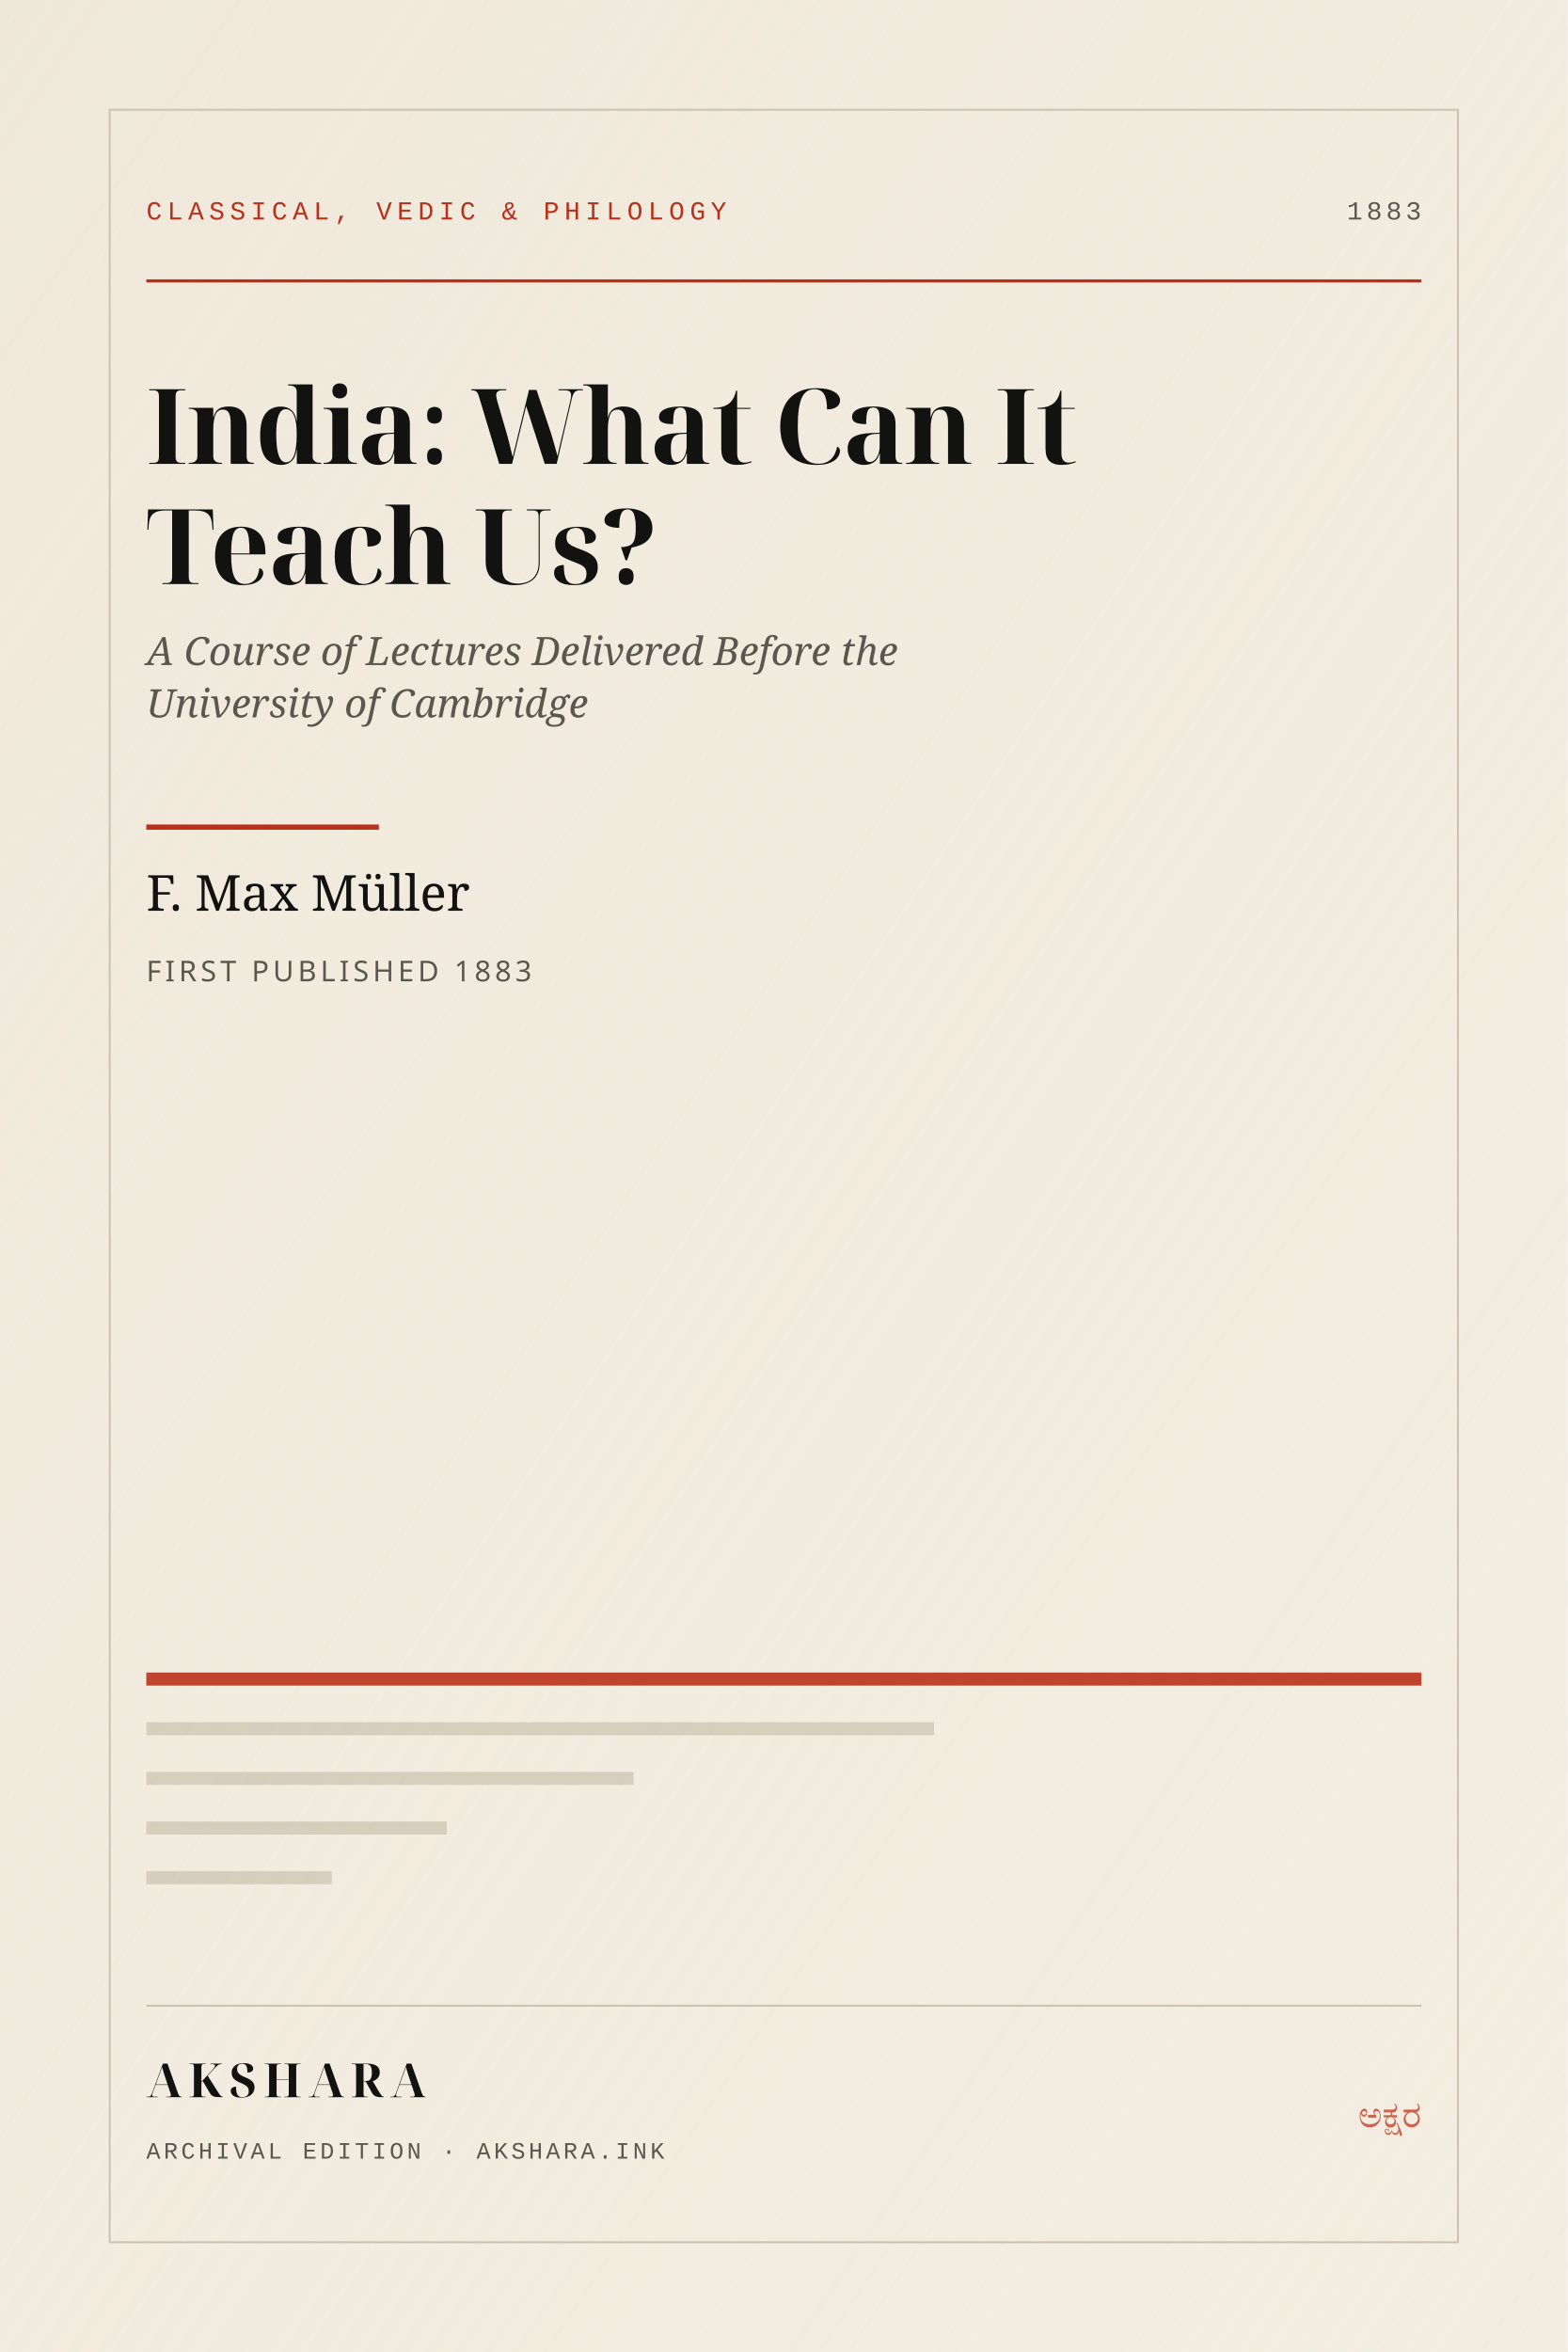
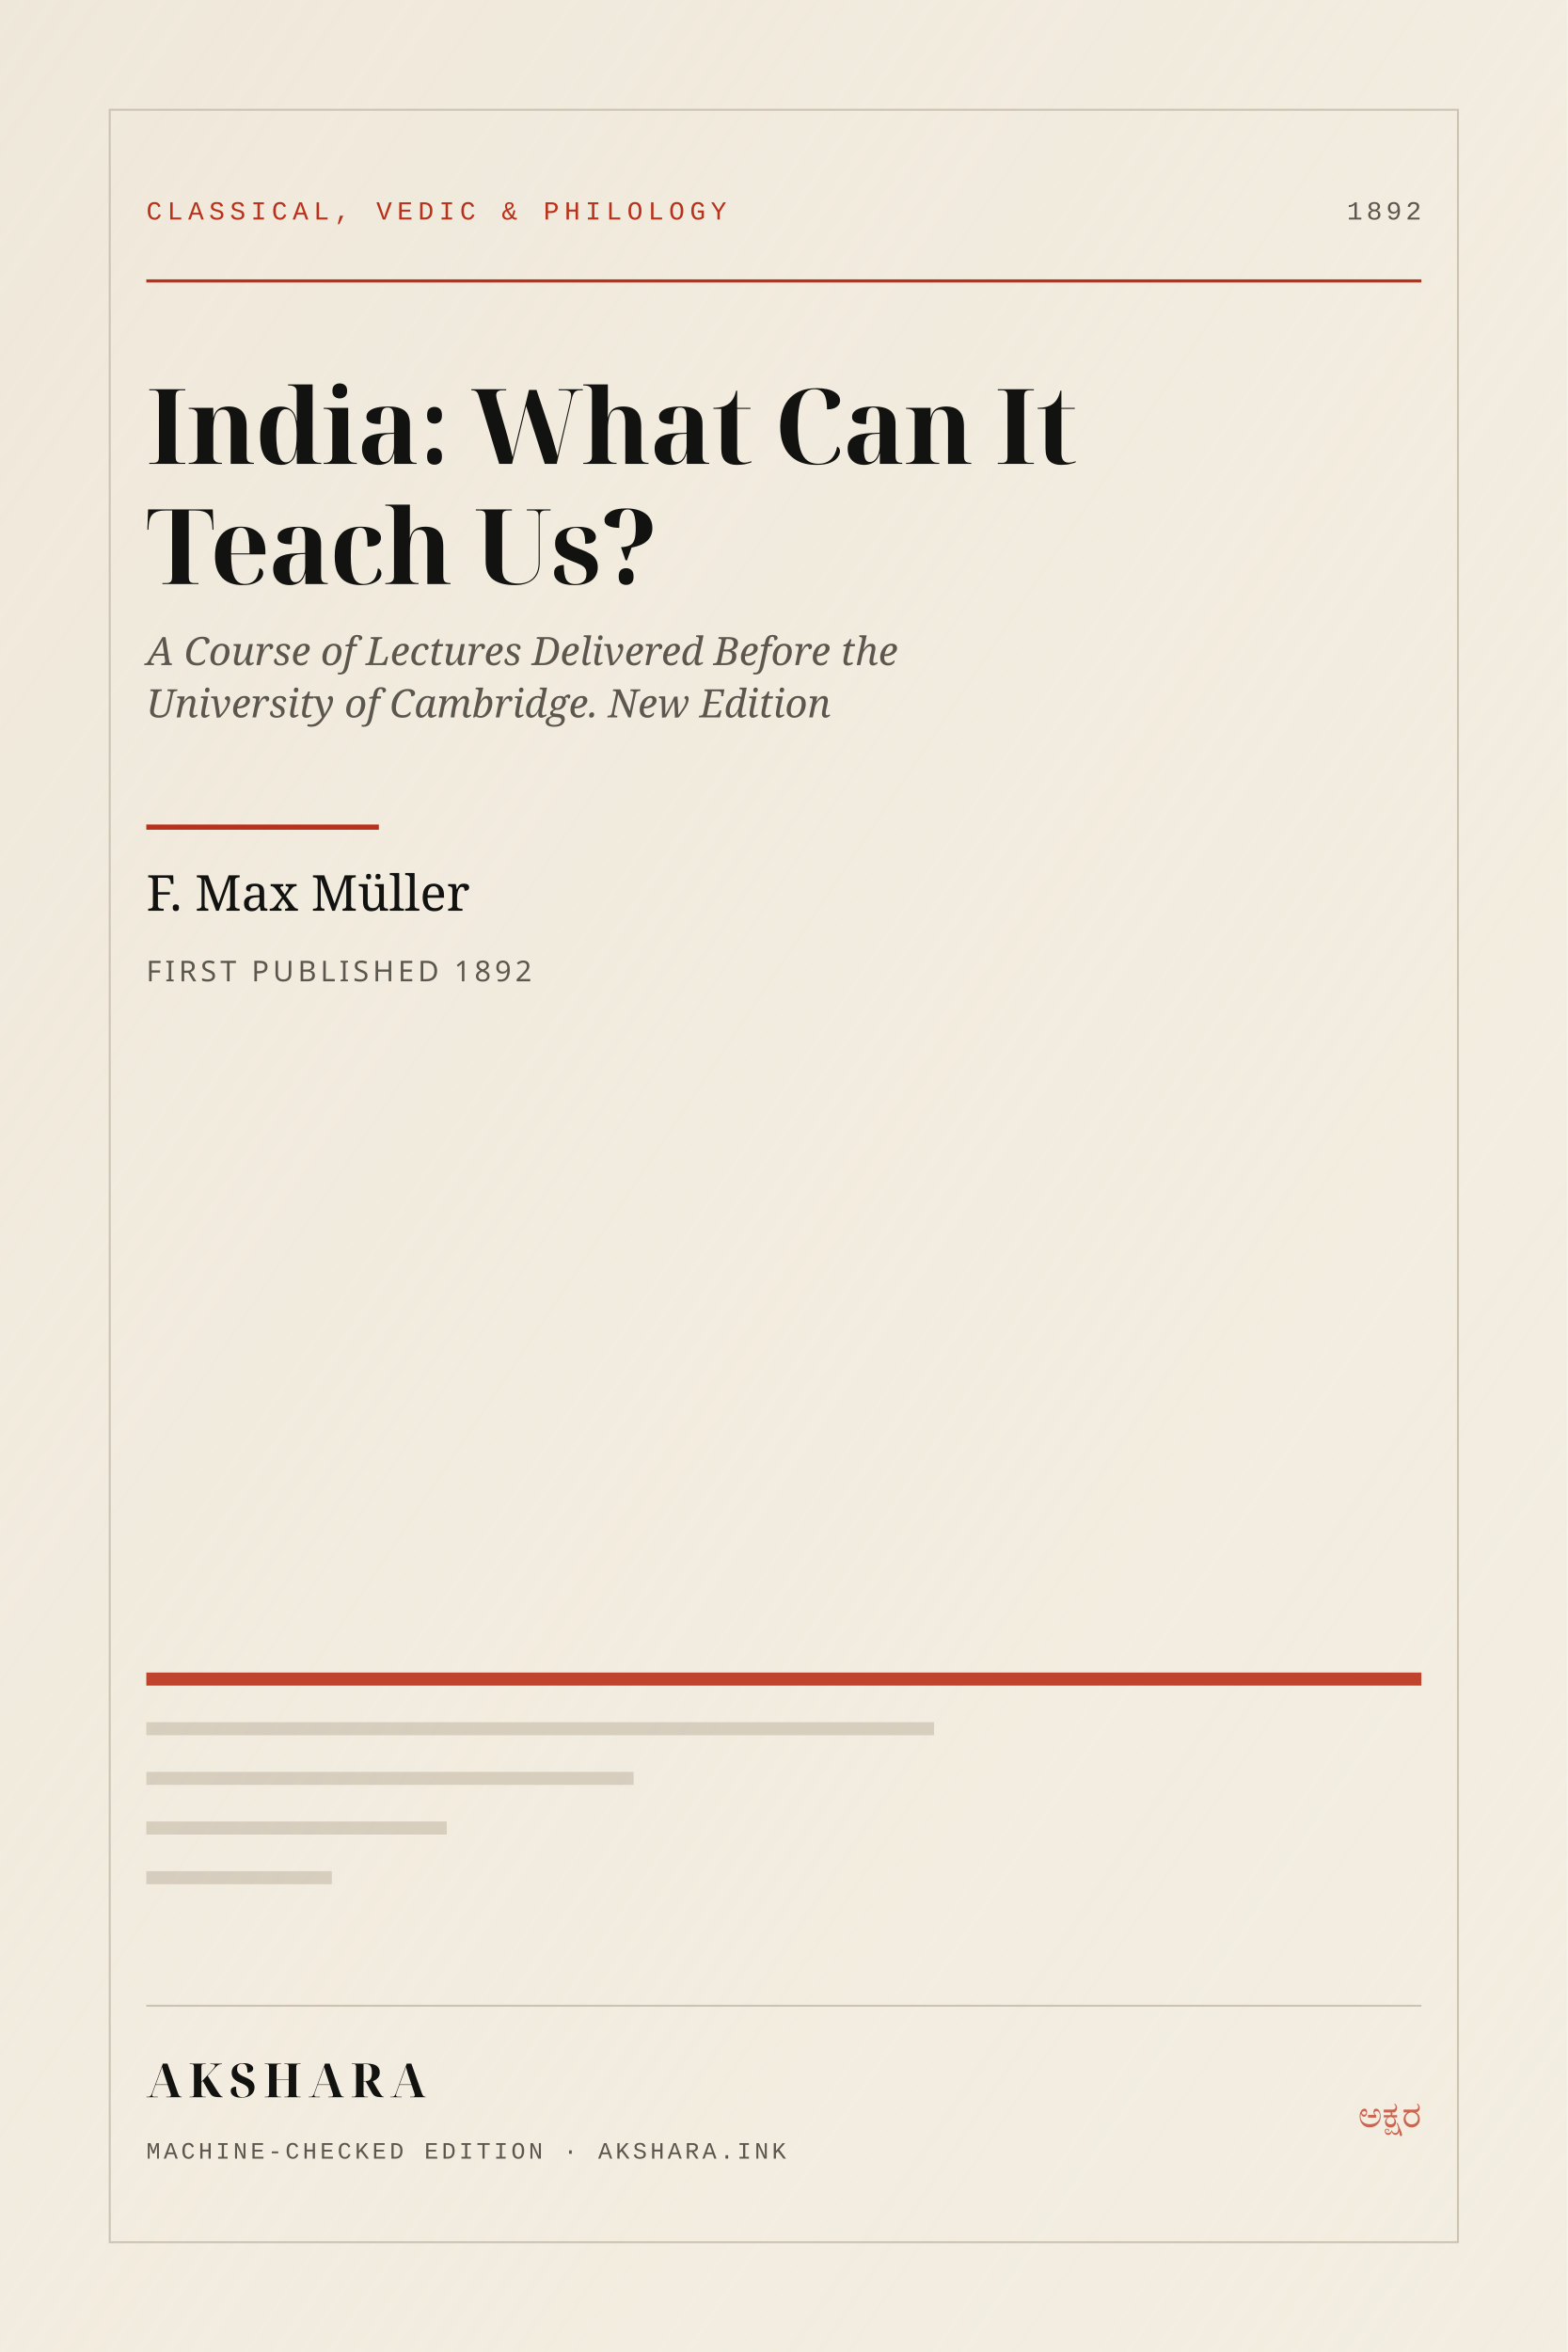
<svg xmlns="http://www.w3.org/2000/svg" viewBox="0 0 1200 1800" width="1200" height="1800">
  <defs>
    <linearGradient id="bgShade" x1="0" y1="0" x2="1" y2="1">
      <stop offset="0%" stop-color="#EAE2D2" stop-opacity="0.45" />
      <stop offset="100%" stop-color="#F3EDE1" stop-opacity="0" />
    </linearGradient>
  </defs>
  <rect width="1200" height="1800" fill="#F3EDE1" />
  <rect width="1200" height="1800" fill="url(#bgShade)" />
  <rect x="84" y="84" width="1032" height="1632" fill="none" stroke="#CDC3B2" stroke-width="1.5" />
  <line x1="112" y1="215" x2="1088" y2="215" stroke="#B9311A" stroke-width="2.4" />
  <rect x="112" y="1280" width="976" height="10" fill="#B9311A" fill-opacity="0.9" />
  <rect x="112" y="1318" width="603" height="10" fill="#CDC3B2" fill-opacity="0.72" />
  <rect x="112" y="1356" width="373" height="10" fill="#CDC3B2" fill-opacity="0.72" />
  <rect x="112" y="1394" width="230" height="10" fill="#CDC3B2" fill-opacity="0.72" />
  <rect x="112" y="1432" width="142" height="10" fill="#CDC3B2" fill-opacity="0.72" />
  <line x1="112" y1="1535" x2="1088" y2="1535" stroke="#CDC3B2" stroke-width="1.5" />
  <text x="112" y="168" fill="#B9311A" font-family="JetBrainsMono Nerd Font, Liberation Mono, monospace" font-size="20" font-weight="500" letter-spacing="4">
    CLASSICAL, VEDIC &amp; PHILOLOGY
  </text>
  <text x="1088" y="168" text-anchor="end" fill="#5C574E" font-family="JetBrainsMono Nerd Font, Liberation Mono, monospace" font-size="20" letter-spacing="3">
-     1883
+     1892
  </text>
  <text x="112" y="355" fill="#121210" font-family="Noto Serif Display, Noto Serif, Georgia, serif" font-size="80" font-weight="600" letter-spacing="-1">
    <tspan x="112" dy="0">India: What Can It</tspan>
    <tspan x="112" dy="92">Teach Us?</tspan>
  </text>
  <text x="112" y="509" fill="#5C574E" font-family="Noto Serif, Georgia, serif" font-style="italic" font-size="30">
    <tspan x="112" dy="0">A Course of Lectures Delivered Before the</tspan>
-     <tspan x="112" dy="40">University of Cambridge</tspan>
+     <tspan x="112" dy="40">University of Cambridge. New Edition</tspan>
  </text>
  <line x1="112" y1="633" x2="290" y2="633" stroke="#B9311A" stroke-width="4" />
  <text x="112" y="697" fill="#121210" font-family="Noto Serif, Georgia, serif" font-size="38" font-weight="400">
    <tspan x="112" dy="0">F. Max Müller</tspan>
  </text>
  <text x="112" y="751" fill="#5C574E" font-family="Noto Sans, sans-serif" font-size="22" letter-spacing="3">
-     FIRST PUBLISHED 1883
+     FIRST PUBLISHED 1892
  </text>
  <text x="112" y="1605" fill="#121210" font-family="Noto Serif Display, Noto Serif, Georgia, serif" font-size="36" font-weight="600" letter-spacing="5">
    AKSHARA
  </text>
  <text x="112" y="1652" fill="#5C574E" font-family="JetBrainsMono Nerd Font, Liberation Mono, monospace" font-size="18" letter-spacing="2.5">
-     ARCHIVAL EDITION  ·  AKSHARA.INK
+     MACHINE-CHECKED EDITION  ·  AKSHARA.INK
  </text>
  <text x="1088" y="1628" text-anchor="end" fill="#B9311A" font-family="Noto Serif, Georgia, serif" font-size="28" fill-opacity="0.72">
    ಅಕ್ಷರ
  </text>
</svg>
